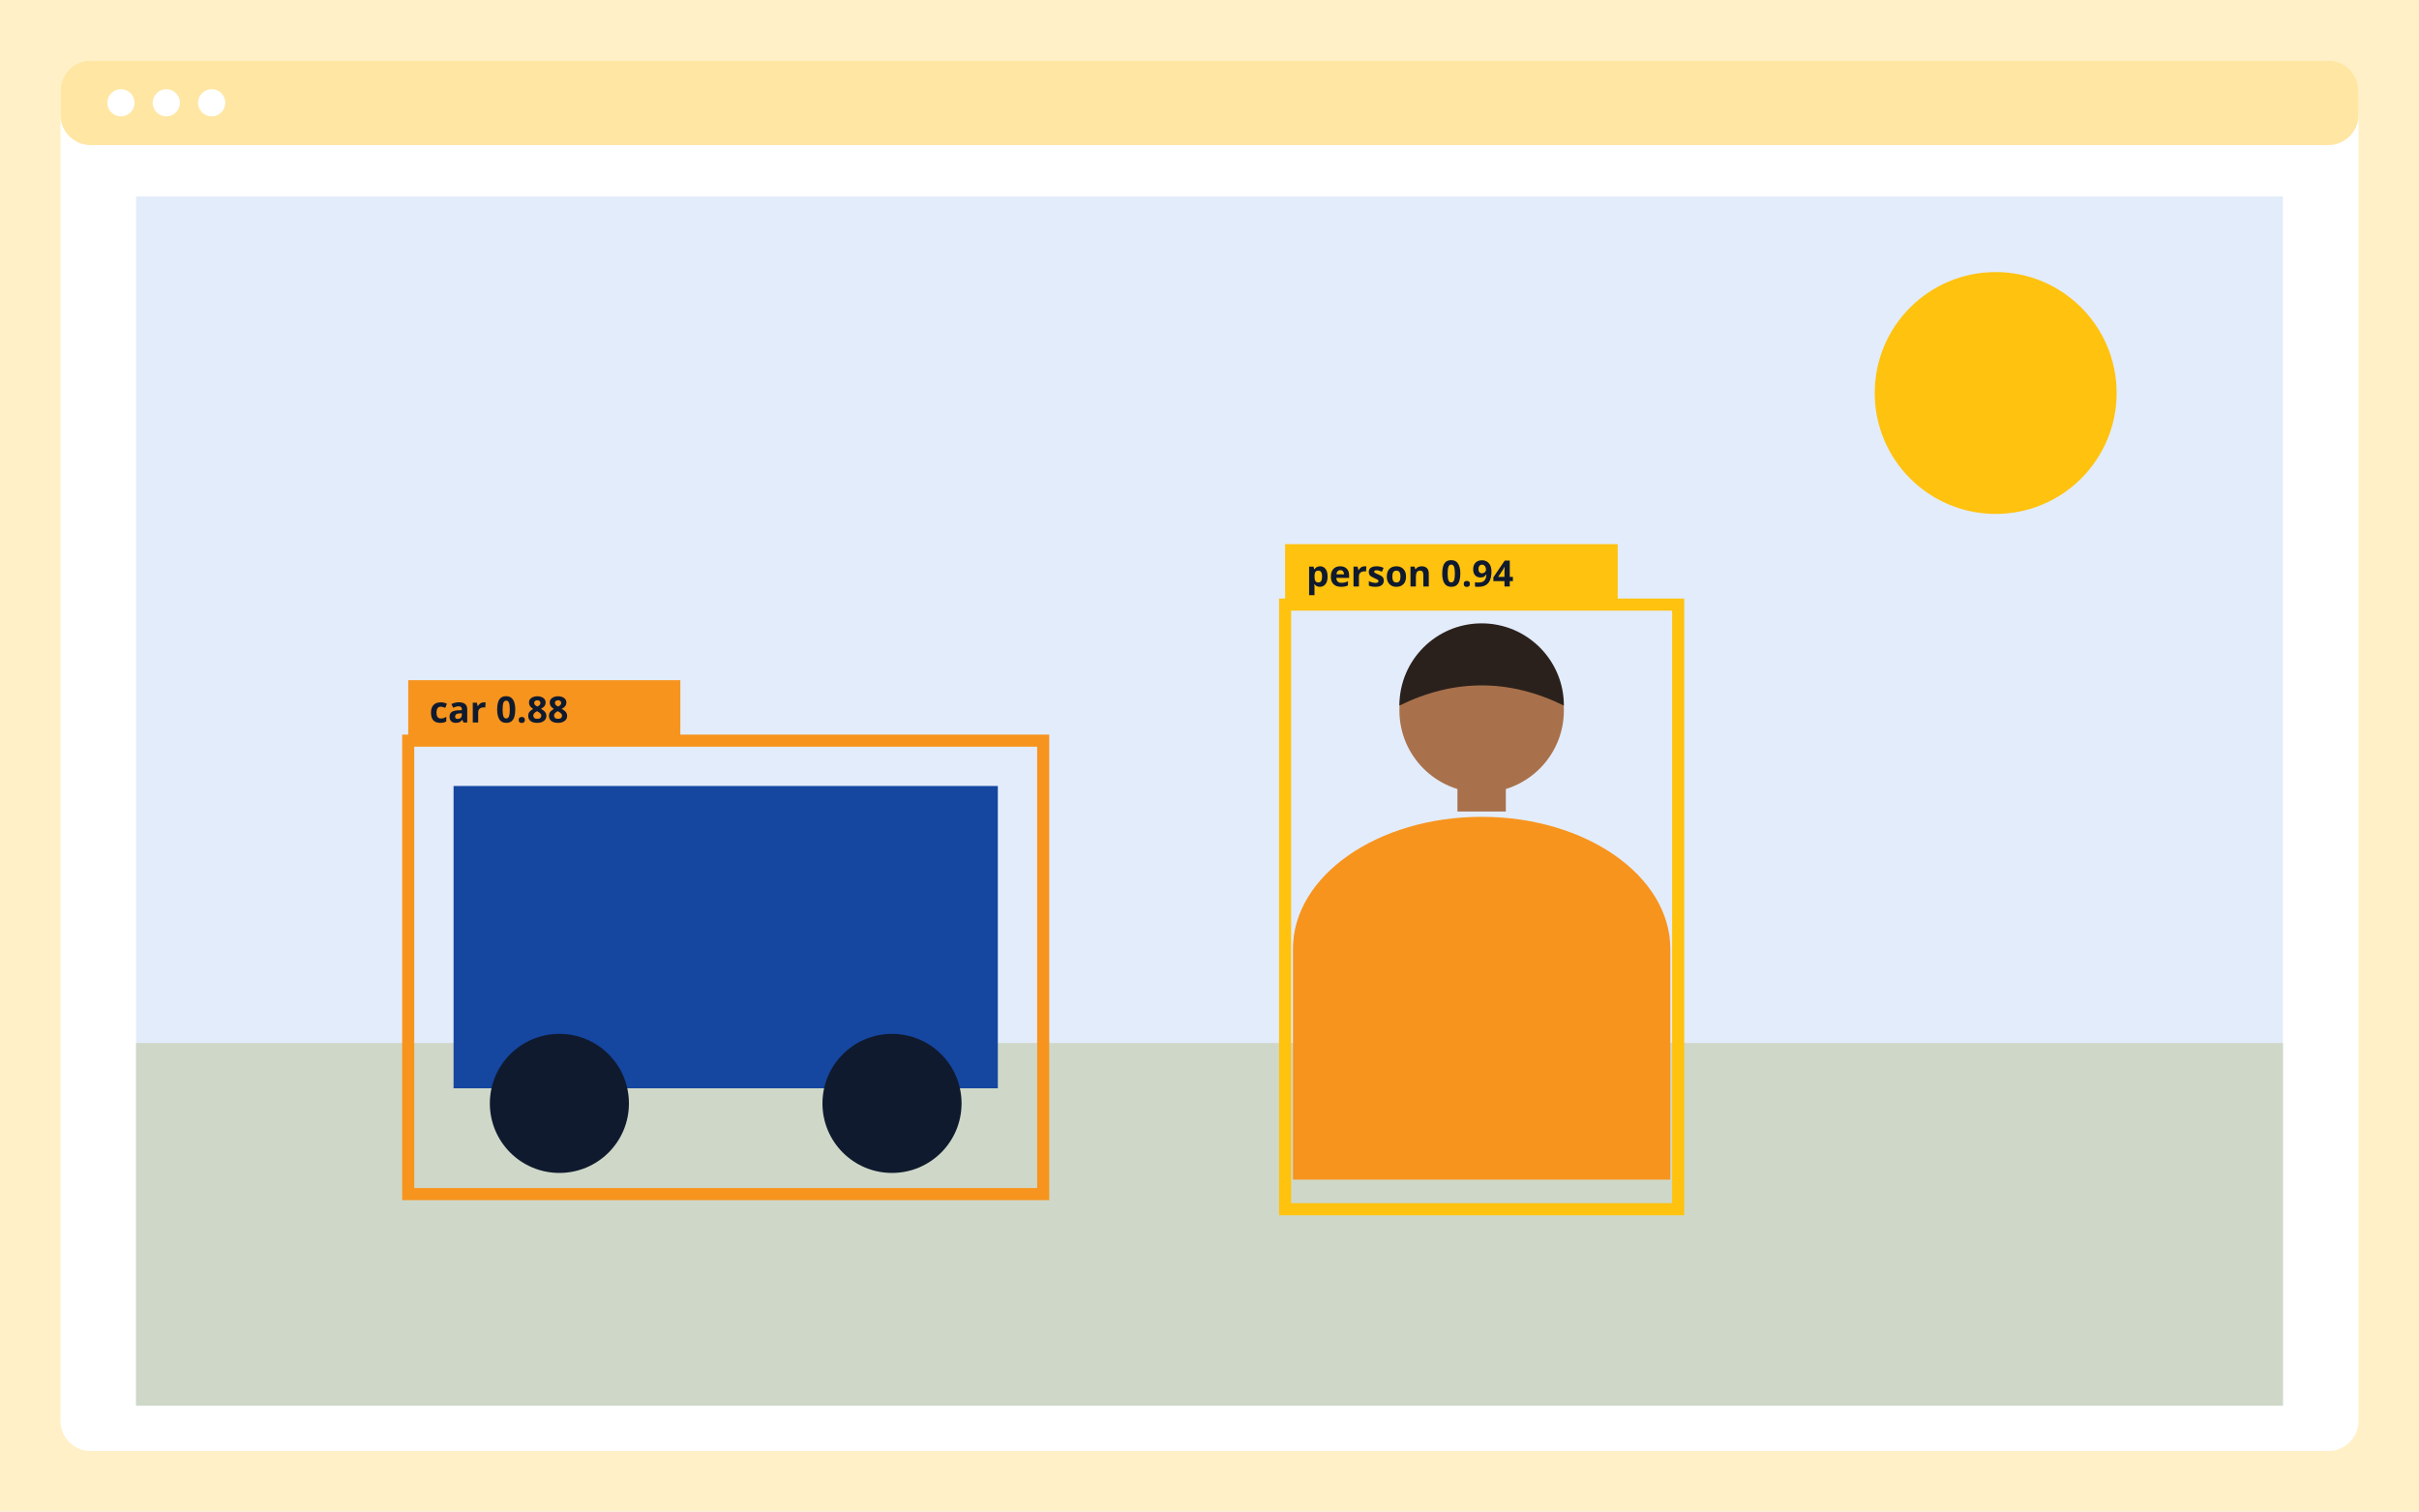
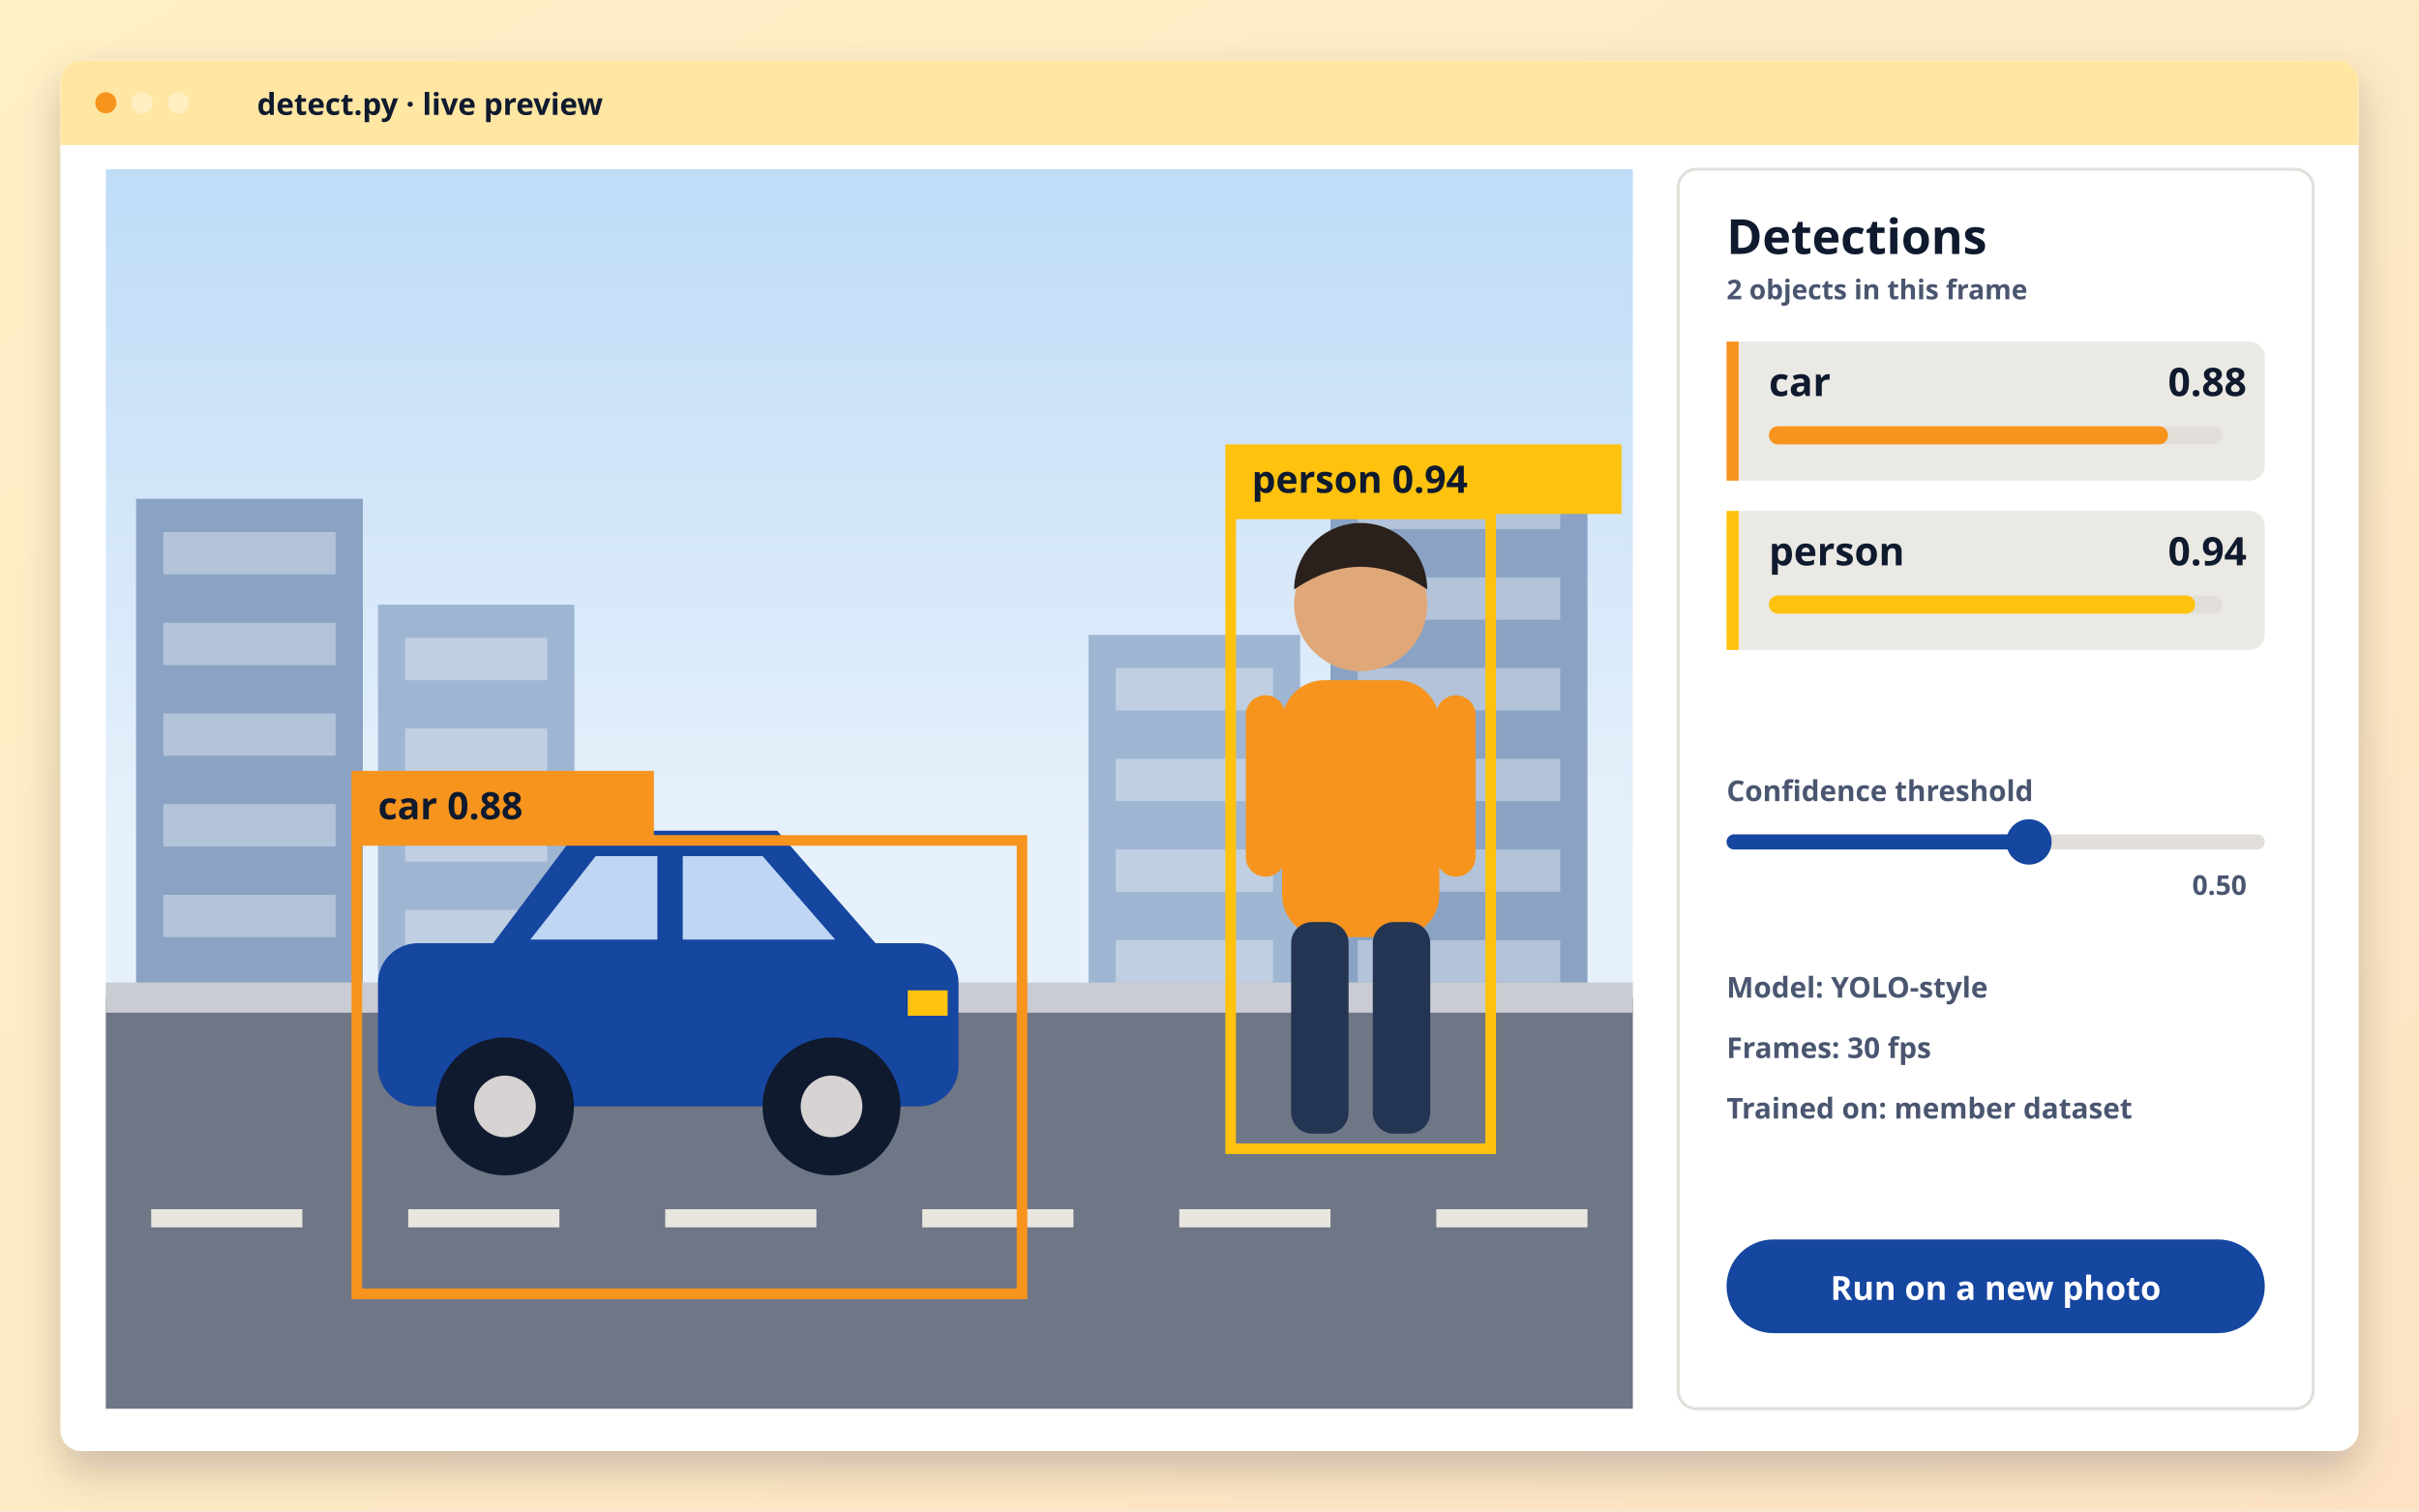
<svg xmlns="http://www.w3.org/2000/svg" viewBox="0 0 1600 1000" width="1600" height="1000">
-   <rect width="1600" height="1000" fill="#fff0c7" />
-   <rect x="40" y="40" width="1520" height="920" rx="20" fill="#ffffff" />
-   <rect x="40" y="40" width="1520" height="56" rx="20" fill="#ffe6a3" />
-   <circle cx="80" cy="68" r="9" fill="#ffffff" />
-   <circle cx="110" cy="68" r="9" fill="#ffffff" />
-   <circle cx="140" cy="68" r="9" fill="#ffffff" />
-   <rect x="90" y="130" width="1420" height="800" fill="#e3ecfb" />
-   <rect x="90" y="690" width="1420" height="240" fill="#cfd8c8" />
-   <circle cx="1320" cy="260" r="80" fill="#ffc20e" />
-   <rect x="300" y="520" width="360" height="200" fill="#1546a0" />
-   <circle cx="370" cy="730" r="46" fill="#0f1a2e" />
-   <circle cx="590" cy="730" r="46" fill="#0f1a2e" />
-   <path d="M855.2,780.4 V627.76 A124.8,87.36 0 0 1 1104.8,627.76 V780.4 Z" fill="#f7941d" />
-   <rect x="964" y="508.08" width="32" height="28.8" fill="#a8714b" />
-   <circle cx="980" cy="470" r="54.4" fill="#a8714b" />
-   <path d="M925.6,466.8 A54.4,54.4 0 0 1 1034.4,466.8 Q980,440.08 925.6,466.8 Z" fill="#2b211c" />
-   <rect x="270" y="490" width="420" height="300" fill="none" stroke="#f7941d" stroke-width="8" />
-   <rect x="270" y="450" width="180" height="40" fill="#f7941d" />
-   <text x="284" y="478" fill="#0f1a2e" font-size="24" font-weight="800" font-family="Archivo, 'Segoe UI', system-ui, sans-serif">car 0.88</text>
-   <rect x="850" y="400" width="260" height="400" fill="none" stroke="#ffc20e" stroke-width="8" />
-   <rect x="850" y="360" width="220" height="40" fill="#ffc20e" />
-   <text x="864" y="388" fill="#0f1a2e" font-size="24" font-weight="800" font-family="Archivo, 'Segoe UI', system-ui, sans-serif">person 0.94</text>
+   <defs>
+     <filter id="sh" x="-15%" y="-15%" width="130%" height="140%">
+       <feDropShadow dx="0" dy="12" stdDeviation="14" flood-color="#0f1a2e" flood-opacity="0.2" />
+     </filter>
+     <filter id="sh2" x="-15%" y="-15%" width="130%" height="140%">
+       <feDropShadow dx="0" dy="5" stdDeviation="6" flood-color="#0f1a2e" flood-opacity="0.18" />
+     </filter>
+     <filter id="glow" x="-50%" y="-50%" width="200%" height="200%">
+       <feGaussianBlur stdDeviation="10" />
+     </filter>
+     <linearGradient id="g144" x1="0" y1="0" x2="1" y2="1">
+       <stop offset="0" stop-color="#fff0c7" />
+       <stop offset="1" stop-color="#fde3c4" />
+     </linearGradient>
+     <linearGradient id="g145" x1="0" y1="0" x2="0" y2="1">
+       <stop offset="0" stop-color="#bfdcf7" />
+       <stop offset="0.55" stop-color="#e7f1fb" />
+       <stop offset="1" stop-color="#e7f1fb" />
+     </linearGradient>
+   </defs>
+   <rect width="1600" height="1000" fill="url(#g144)" />
+   <g filter="url(#sh)">
+     <rect x="40" y="40" width="1520" height="920" rx="14" fill="#ffffff" />
+   </g>
+   <path d="M40,96 V54 a14,14 0 0 1 14,-14 h1492 a14,14 0 0 1 14,14 V96 Z" fill="#ffe6a3" />
+   <circle cx="70" cy="68" r="7" fill="#f7941d" />
+   <circle cx="94" cy="68" r="7" fill="rgba(255,255,255,0.35)" />
+   <circle cx="118" cy="68" r="7" fill="rgba(255,255,255,0.35)" />
+   <text x="170" y="76" fill="#0f1a2e" font-size="20" font-weight="700" font-family="Archivo, 'Segoe UI', system-ui, -apple-system, sans-serif">detect.py · live preview</text>
+   <rect x="70" y="112" width="1010" height="820" fill="url(#g145)" />
+   <rect x="90" y="330" width="150" height="330" fill="#8aa3c4" />
+   <rect x="108" y="352" width="114" height="28" fill="rgba(255,255,255,0.35)" />
+   <rect x="108" y="412" width="114" height="28" fill="rgba(255,255,255,0.35)" />
+   <rect x="108" y="472" width="114" height="28" fill="rgba(255,255,255,0.35)" />
+   <rect x="108" y="532" width="114" height="28" fill="rgba(255,255,255,0.35)" />
+   <rect x="108" y="592" width="114" height="28" fill="rgba(255,255,255,0.35)" />
+   <rect x="250" y="400" width="130" height="260" fill="#9fb6d3" />
+   <rect x="268" y="422" width="94" height="28" fill="rgba(255,255,255,0.35)" />
+   <rect x="268" y="482" width="94" height="28" fill="rgba(255,255,255,0.35)" />
+   <rect x="268" y="542" width="94" height="28" fill="rgba(255,255,255,0.35)" />
+   <rect x="268" y="602" width="94" height="28" fill="rgba(255,255,255,0.35)" />
+   <rect x="880" y="300" width="170" height="360" fill="#8aa3c4" />
+   <rect x="898" y="322" width="134" height="28" fill="rgba(255,255,255,0.35)" />
+   <rect x="898" y="382" width="134" height="28" fill="rgba(255,255,255,0.35)" />
+   <rect x="898" y="442" width="134" height="28" fill="rgba(255,255,255,0.35)" />
+   <rect x="898" y="502" width="134" height="28" fill="rgba(255,255,255,0.35)" />
+   <rect x="898" y="562" width="134" height="28" fill="rgba(255,255,255,0.35)" />
+   <rect x="898" y="622" width="134" height="28" fill="rgba(255,255,255,0.35)" />
+   <rect x="720" y="420" width="140" height="240" fill="#9fb6d3" />
+   <rect x="738" y="442" width="104" height="28" fill="rgba(255,255,255,0.35)" />
+   <rect x="738" y="502" width="104" height="28" fill="rgba(255,255,255,0.35)" />
+   <rect x="738" y="562" width="104" height="28" fill="rgba(255,255,255,0.35)" />
+   <rect x="738" y="622" width="104" height="28" fill="rgba(255,255,255,0.35)" />
+   <rect x="70" y="660" width="1010" height="272" fill="#6f7686" />
+   <rect x="70" y="650" width="1010" height="20" fill="#c9ccd3" />
+   <rect x="100" y="800" width="100" height="12" fill="#e9e6df" />
+   <rect x="270" y="800" width="100" height="12" fill="#e9e6df" />
+   <rect x="440" y="800" width="100" height="12" fill="#e9e6df" />
+   <rect x="610" y="800" width="100" height="12" fill="#e9e6df" />
+   <rect x="780" y="800" width="100" height="12" fill="#e9e6df" />
+   <rect x="950" y="800" width="100" height="12" fill="#e9e6df" />
+   <rect x="250" y="624" width="384" height="108" rx="26.4" fill="#1546a0" />
+   <path d="M324.4,626.4 L382,549.6 H514 L581.2,626.4 Z" fill="#1546a0" />
+   <path d="M350.8,621.6 L394,566.4 H434.8 V621.6 Z" fill="#bfd6f5" />
+   <path d="M451.6,621.6 V566.4 H504.4 L552.4,621.6 Z" fill="#bfd6f5" />
+   <rect x="600.4" y="655.2" width="26.4" height="16.8" fill="#ffc20e" />
+   <circle cx="334" cy="732" r="45.6" fill="#0f1a2e" />
+   <circle cx="334" cy="732" r="20.4" fill="#d7d3d3" />
+   <circle cx="550" cy="732" r="45.6" fill="#0f1a2e" />
+   <circle cx="550" cy="732" r="20.4" fill="#d7d3d3" />
+   <circle cx="900" cy="400" r="44" fill="#e0a878" />
+   <path d="M856,390 A44,44 0 0 1 944,390 Q900,360 856,390 Z" fill="#2b211c" />
+   <rect x="848" y="450" width="104" height="170" rx="28" fill="#f7941d" />
+   <rect x="854" y="610" width="38" height="140" rx="14" fill="#243553" />
+   <rect x="908" y="610" width="38" height="140" rx="14" fill="#243553" />
+   <rect x="824" y="460" width="26" height="120" rx="13" fill="#f7941d" />
+   <rect x="950" y="460" width="26" height="120" rx="13" fill="#f7941d" />
+   <rect x="236" y="556" width="440" height="300" fill="none" stroke="#f7941d" stroke-width="7" />
+   <rect x="232.5" y="510" width="200" height="46" fill="#f7941d" />
+   <text x="250" y="542" fill="#0f1a2e" font-size="25" font-weight="800" font-family="Archivo, 'Segoe UI', system-ui, -apple-system, sans-serif">car 0.88</text>
+   <rect x="814" y="340" width="172" height="420" fill="none" stroke="#ffc20e" stroke-width="7" />
+   <rect x="810.5" y="294" width="262" height="46" fill="#ffc20e" />
+   <text x="828" y="326" fill="#0f1a2e" font-size="25" font-weight="800" font-family="Archivo, 'Segoe UI', system-ui, -apple-system, sans-serif">person 0.94</text>
+   <rect x="1110" y="112" width="420" height="820" rx="12" fill="#ffffff" stroke="#e2dfda" stroke-width="2" />
+   <text x="1142" y="168" fill="#0f1a2e" font-size="32" font-weight="800" font-family="Archivo, 'Segoe UI', system-ui, -apple-system, sans-serif">Detections</text>
+   <text x="1142" y="198" fill="#4a5670" font-size="18" font-weight="600" font-family="Archivo, 'Segoe UI', system-ui, -apple-system, sans-serif">2 objects in this frame</text>
+   <rect x="1142" y="226" width="356" height="92" rx="10" fill="#ebe9e4" />
+   <rect x="1142" y="226" width="8" height="92" fill="#f7941d" />
+   <text x="1170" y="262" fill="#0f1a2e" font-size="26" font-weight="800" font-family="Archivo, 'Segoe UI', system-ui, -apple-system, sans-serif">car</text>
+   <text x="1486" y="262" fill="#0f1a2e" font-size="26" font-weight="800" font-family="Archivo, 'Segoe UI', system-ui, -apple-system, sans-serif" text-anchor="end">0.88</text>
+   <rect x="1170" y="282" width="300" height="12" rx="6" fill="#e2dfda" />
+   <rect x="1170" y="282" width="264" height="12" rx="6" fill="#f7941d" />
+   <rect x="1142" y="338" width="356" height="92" rx="10" fill="#ebe9e4" />
+   <rect x="1142" y="338" width="8" height="92" fill="#ffc20e" />
+   <text x="1170" y="374" fill="#0f1a2e" font-size="26" font-weight="800" font-family="Archivo, 'Segoe UI', system-ui, -apple-system, sans-serif">person</text>
+   <text x="1486" y="374" fill="#0f1a2e" font-size="26" font-weight="800" font-family="Archivo, 'Segoe UI', system-ui, -apple-system, sans-serif" text-anchor="end">0.94</text>
+   <rect x="1170" y="394" width="300" height="12" rx="6" fill="#e2dfda" />
+   <rect x="1170" y="394" width="282" height="12" rx="6" fill="#ffc20e" />
+   <text x="1142" y="530" fill="#4a5670" font-size="19" font-weight="700" font-family="Archivo, 'Segoe UI', system-ui, -apple-system, sans-serif">Confidence threshold</text>
+   <rect x="1142" y="552" width="356" height="10" rx="5" fill="#e2dfda" />
+   <rect x="1142" y="552" width="200" height="10" rx="5" fill="#1546a0" />
+   <circle cx="1342" cy="557" r="15" fill="#1546a0" />
+   <text x="1486" y="592" fill="#4a5670" font-size="18" font-weight="800" font-family="Archivo, 'Segoe UI', system-ui, -apple-system, sans-serif" text-anchor="end">0.50</text>
+   <text x="1142" y="660" fill="#4a5670" font-size="19" font-weight="600" font-family="Archivo, 'Segoe UI', system-ui, -apple-system, sans-serif">Model: YOLO-style</text>
+   <text x="1142" y="700" fill="#4a5670" font-size="19" font-weight="600" font-family="Archivo, 'Segoe UI', system-ui, -apple-system, sans-serif">Frames: 30 fps</text>
+   <text x="1142" y="740" fill="#4a5670" font-size="19" font-weight="600" font-family="Archivo, 'Segoe UI', system-ui, -apple-system, sans-serif">Trained on: member dataset</text>
+   <rect x="1142" y="820" width="356" height="62" rx="31" fill="#1546a0" />
+   <text x="1320" y="860" fill="#ffffff" font-size="22" font-weight="800" font-family="Archivo, 'Segoe UI', system-ui, -apple-system, sans-serif" text-anchor="middle">Run on a new photo</text>
</svg>
